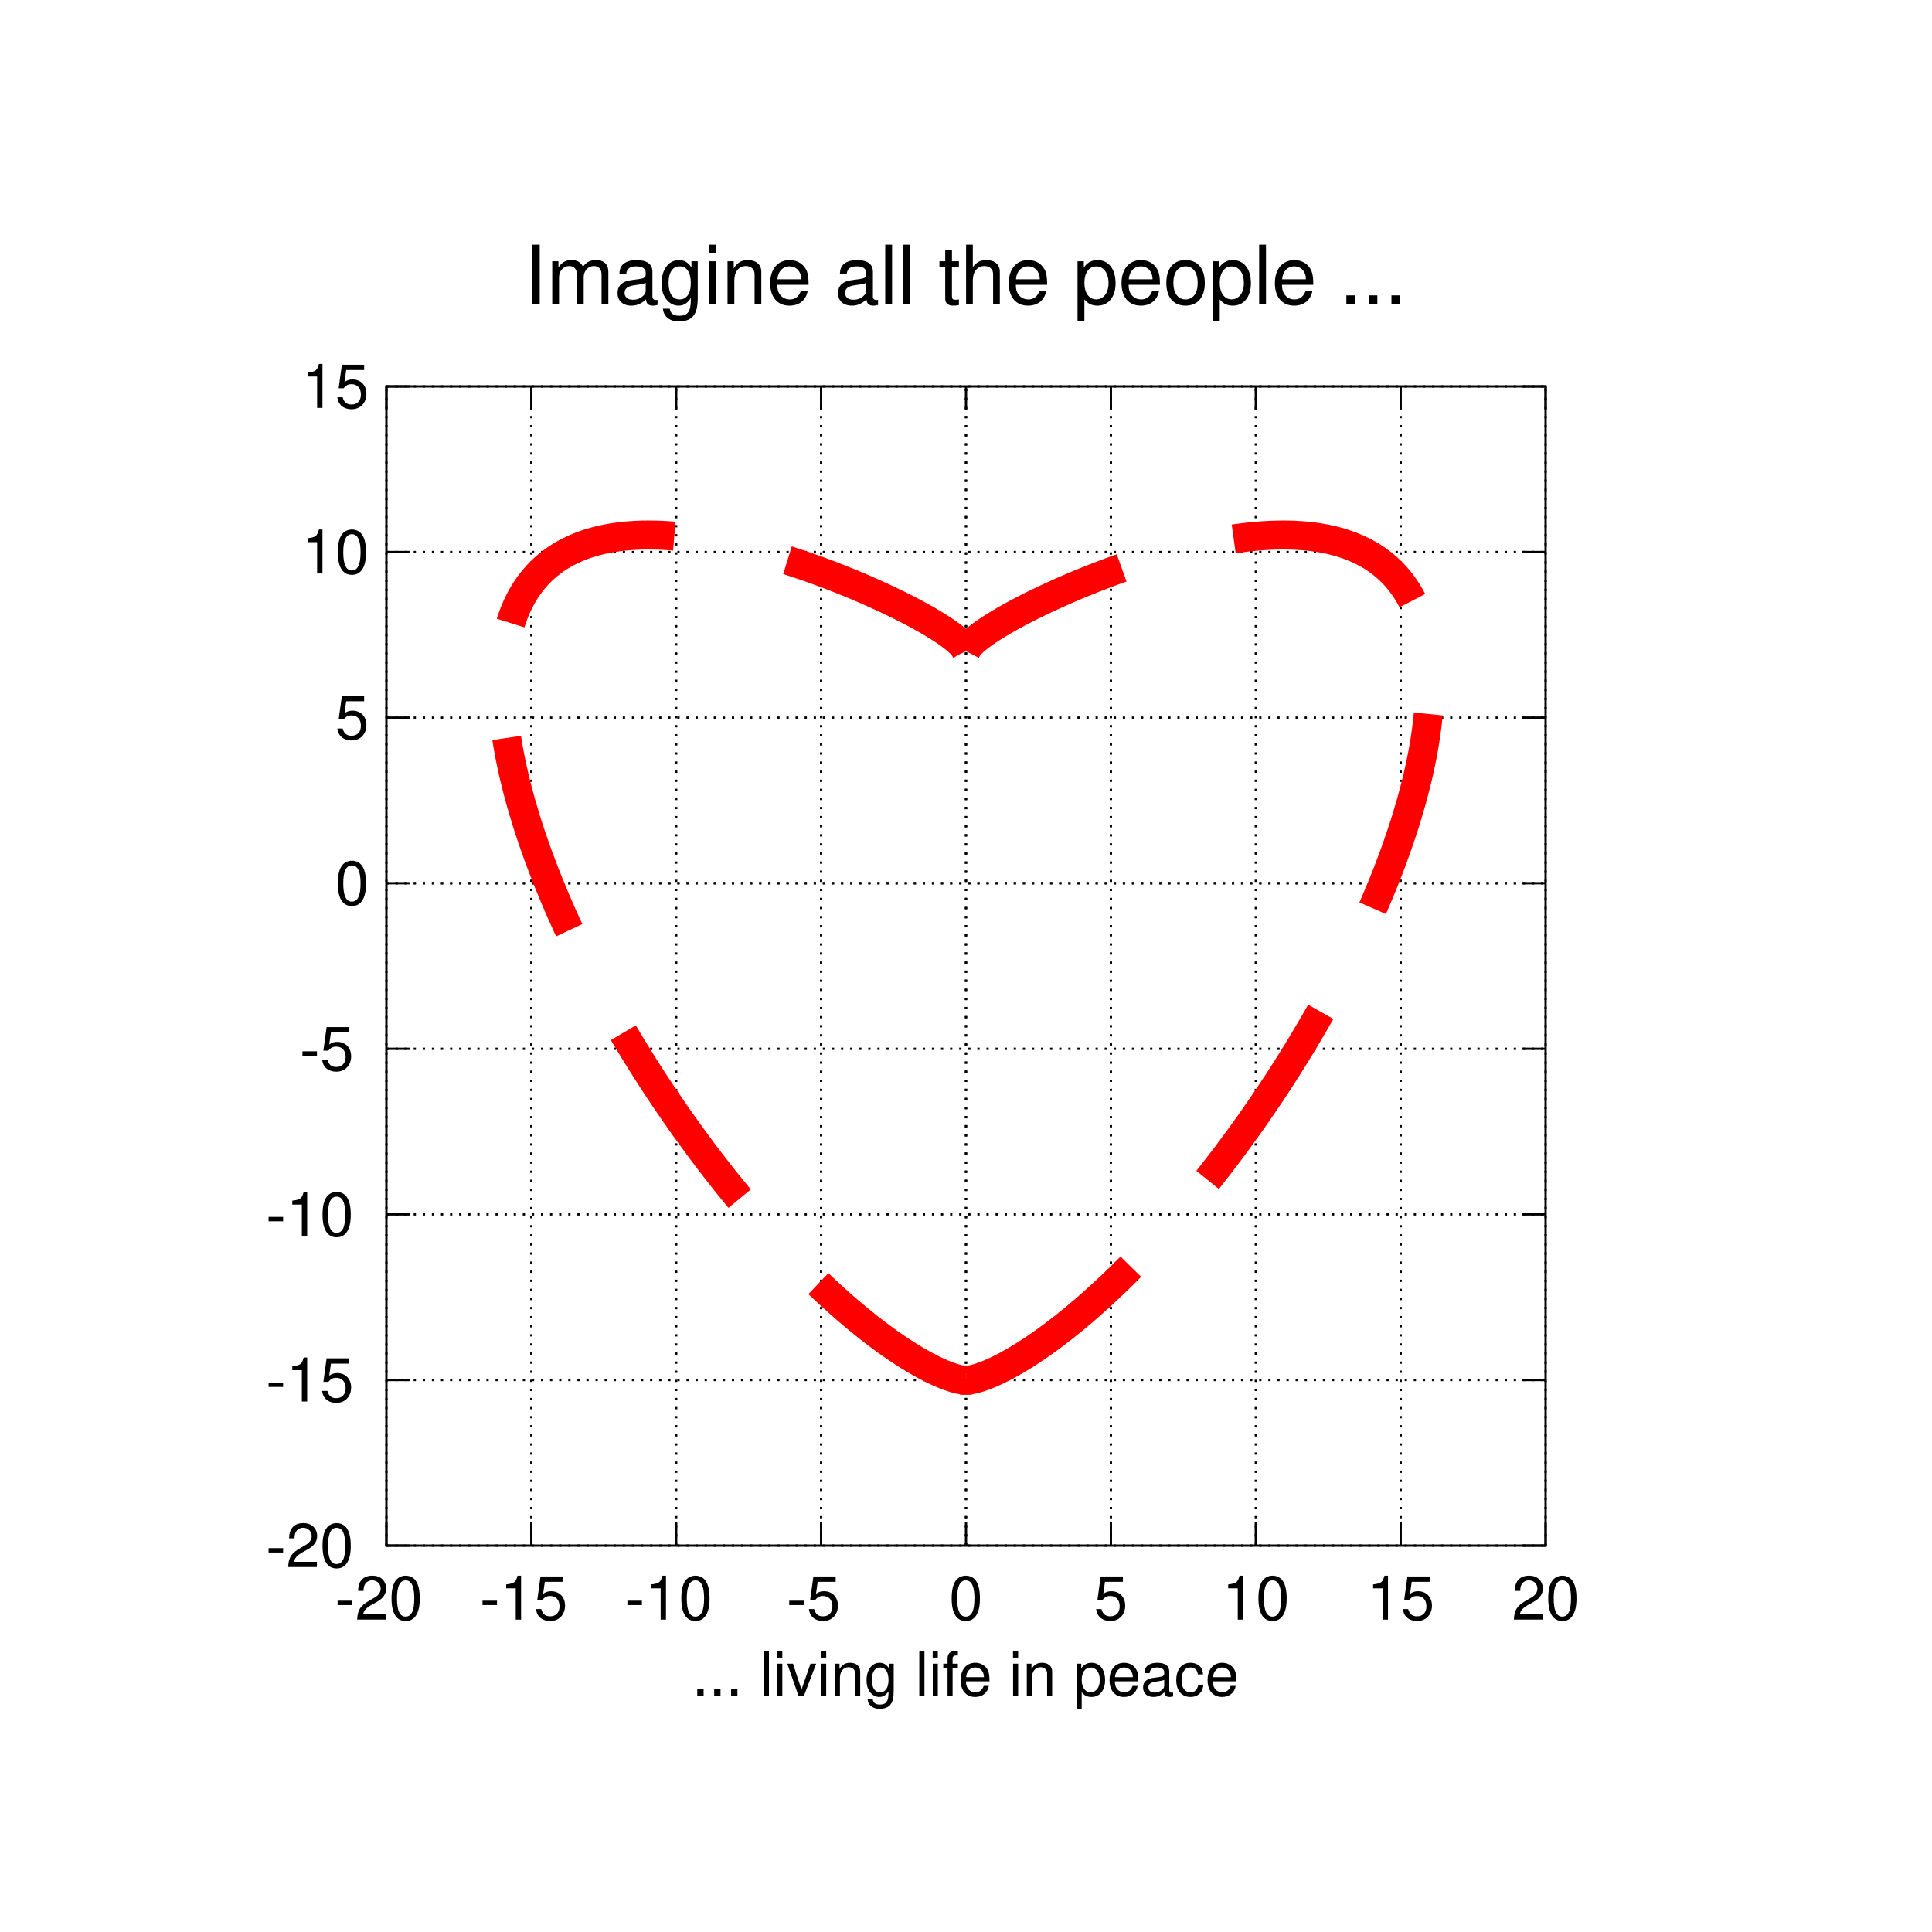
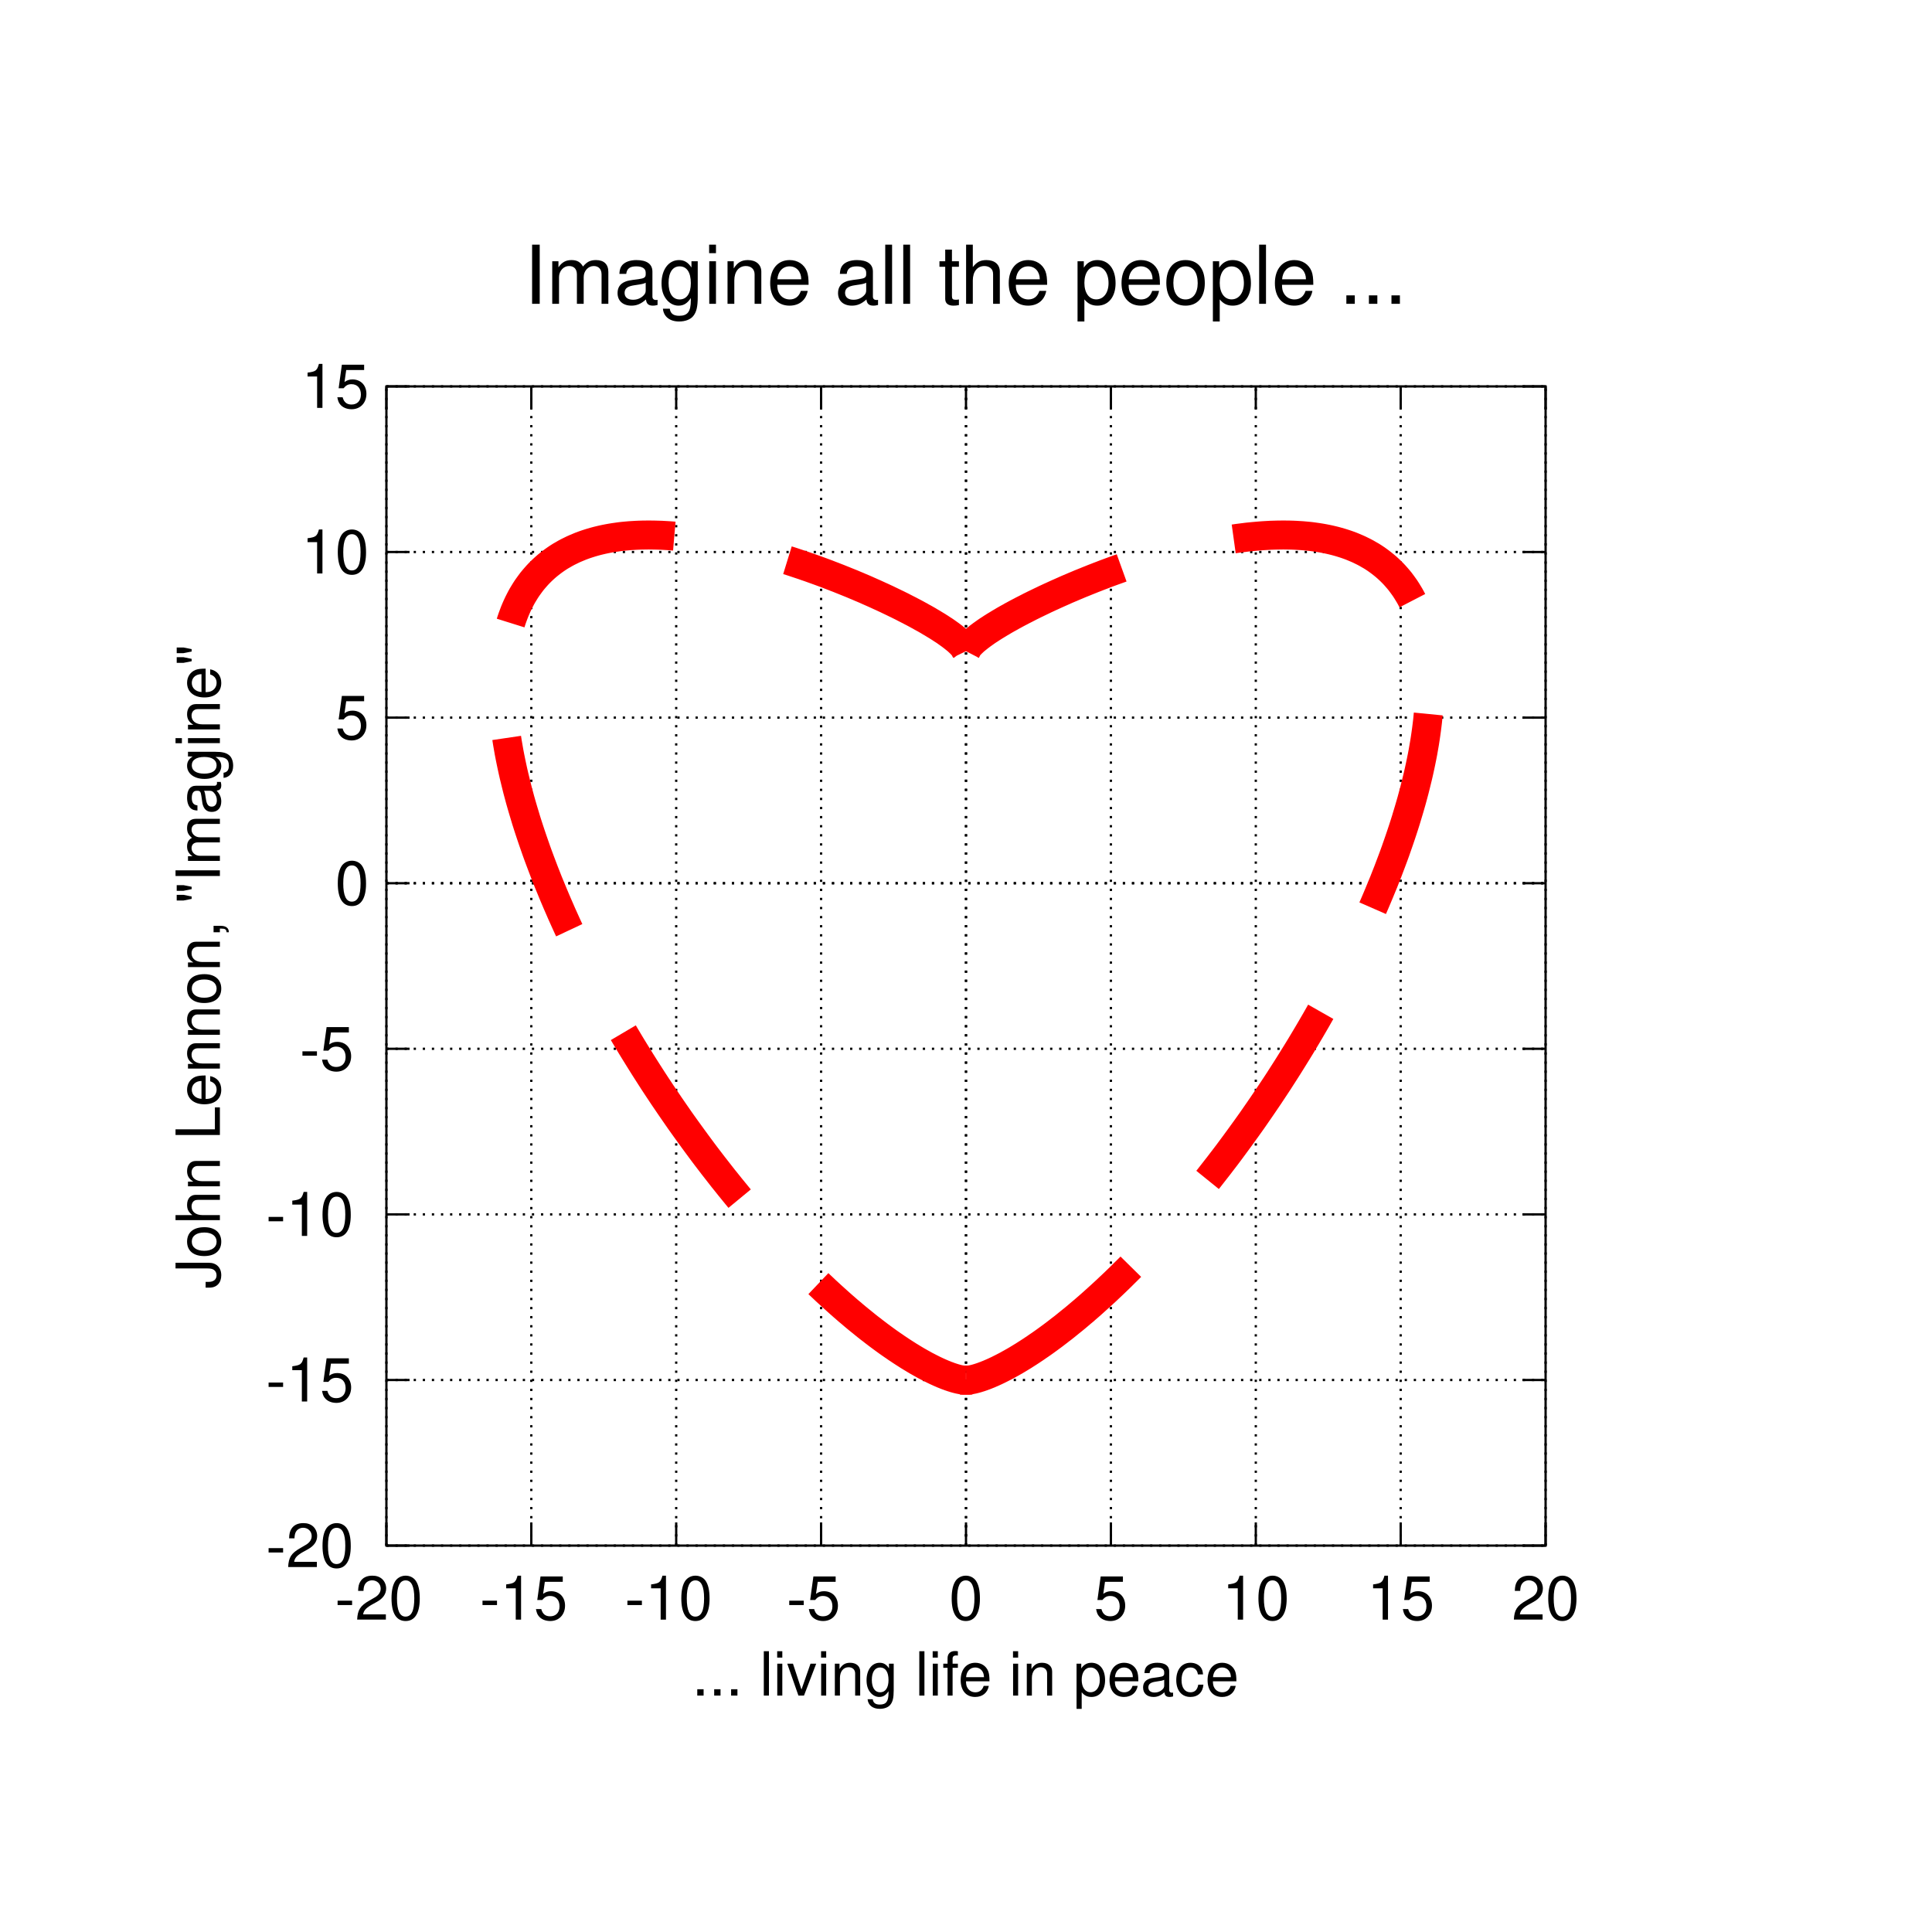
<svg xmlns="http://www.w3.org/2000/svg" version="1.1" baseProfile="full" id="body" width="8in" height="8in" viewBox="0 0 1 1" preserveAspectRatio="none">
  <rect id="background" x="0" y="0" width="1" height="1" stroke="none" fill="white" />
  <g id="content" transform="translate(0,1) scale(1,-1) scale(0.00024414) " xml:space="preserve" stroke="black" stroke-linecap="butt" stroke-linejoin="miter" stroke-miterlimit="10.433" stroke-dasharray="none" stroke-dashoffset="0" stroke-opacity="1" fill="none" fill-rule="evenodd" fill-opacity="1" font-style="normal" font-variant="normal" font-weight="normal" font-stretch="normal" font-size-adjust="none" letter-spacing="normal" word-spacing="normal" text-anchor="start">
    <text transform="translate(1110.9,3451.9) scale(1,-1) scale(8.6016) " font-family="Helvetica,sans-serif" font-size="20px" stroke="none" fill="black">Imagine all the people ...</text>
    <rect x="819.2" y="819.2" width="2457.6" height="2457.6" stroke-width="4.819" />
    <text transform="translate(709.79,662.21) scale(1,-1) scale(6.4512) " font-family="Helvetica,sans-serif" font-size="20px" stroke="none" fill="black">-20</text>
    <line x1="819.2" y1="819.2" x2="819.2" y2="3276.8" stroke-width="4.819" stroke-dasharray="4.819, 14.456" />
    <line x1="819.2" y1="3276.8" x2="819.2" y2="3227.6" stroke-width="4.819" />
    <line x1="819.2" y1="819.2" x2="819.2" y2="868.35" stroke-width="4.819" />
    <text transform="translate(1017,662.21) scale(1,-1) scale(6.4512) " font-family="Helvetica,sans-serif" font-size="20px" stroke="none" fill="black">-15</text>
    <line x1="1126.4" y1="819.2" x2="1126.4" y2="3276.8" stroke-width="4.819" stroke-dasharray="4.819, 14.456" />
    <line x1="1126.4" y1="3276.8" x2="1126.4" y2="3227.6" stroke-width="4.819" />
    <line x1="1126.4" y1="819.2" x2="1126.4" y2="868.35" stroke-width="4.819" />
    <text transform="translate(1324.2,662.21) scale(1,-1) scale(6.4512) " font-family="Helvetica,sans-serif" font-size="20px" stroke="none" fill="black">-10</text>
    <line x1="1433.6" y1="819.2" x2="1433.6" y2="3276.8" stroke-width="4.819" stroke-dasharray="4.819, 14.456" />
    <line x1="1433.6" y1="3276.8" x2="1433.6" y2="3227.6" stroke-width="4.819" />
    <line x1="1433.6" y1="819.2" x2="1433.6" y2="868.35" stroke-width="4.819" />
    <text transform="translate(1667.3,662.21) scale(1,-1) scale(6.4512) " font-family="Helvetica,sans-serif" font-size="20px" stroke="none" fill="black">-5</text>
    <line x1="1740.8" y1="819.2" x2="1740.8" y2="3276.8" stroke-width="4.819" stroke-dasharray="4.819, 14.456" />
    <line x1="1740.8" y1="3276.8" x2="1740.8" y2="3227.6" stroke-width="4.819" />
    <line x1="1740.8" y1="819.2" x2="1740.8" y2="868.35" stroke-width="4.819" />
    <text transform="translate(2012.1,662.21) scale(1,-1) scale(6.4512) " font-family="Helvetica,sans-serif" font-size="20px" stroke="none" fill="black">0</text>
    <line x1="2048" y1="819.2" x2="2048" y2="3276.8" stroke-width="4.819" stroke-dasharray="4.819, 14.456" />
    <line x1="2048" y1="3276.8" x2="2048" y2="3227.6" stroke-width="4.819" />
    <line x1="2048" y1="819.2" x2="2048" y2="868.35" stroke-width="4.819" />
    <text transform="translate(2319.3,662.21) scale(1,-1) scale(6.4512) " font-family="Helvetica,sans-serif" font-size="20px" stroke="none" fill="black">5</text>
    <line x1="2355.2" y1="819.2" x2="2355.2" y2="3276.8" stroke-width="4.819" stroke-dasharray="4.819, 14.456" />
    <line x1="2355.2" y1="3276.8" x2="2355.2" y2="3227.6" stroke-width="4.819" />
    <line x1="2355.2" y1="819.2" x2="2355.2" y2="868.35" stroke-width="4.819" />
    <text transform="translate(2590.7,662.21) scale(1,-1) scale(6.4512) " font-family="Helvetica,sans-serif" font-size="20px" stroke="none" fill="black">10</text>
    <line x1="2662.4" y1="819.2" x2="2662.4" y2="3276.8" stroke-width="4.819" stroke-dasharray="4.819, 14.456" />
    <line x1="2662.4" y1="3276.8" x2="2662.4" y2="3227.6" stroke-width="4.819" />
    <line x1="2662.4" y1="819.2" x2="2662.4" y2="868.35" stroke-width="4.819" />
    <text transform="translate(2897.9,662.21) scale(1,-1) scale(6.4512) " font-family="Helvetica,sans-serif" font-size="20px" stroke="none" fill="black">15</text>
    <line x1="2969.6" y1="819.2" x2="2969.6" y2="3276.8" stroke-width="4.819" stroke-dasharray="4.819, 14.456" />
    <line x1="2969.6" y1="3276.8" x2="2969.6" y2="3227.6" stroke-width="4.819" />
    <line x1="2969.6" y1="819.2" x2="2969.6" y2="868.35" stroke-width="4.819" />
    <text transform="translate(3205.1,662.21) scale(1,-1) scale(6.4512) " font-family="Helvetica,sans-serif" font-size="20px" stroke="none" fill="black">20</text>
    <line x1="3276.8" y1="819.2" x2="3276.8" y2="3276.8" stroke-width="4.819" stroke-dasharray="4.819, 14.456" />
    <line x1="3276.8" y1="3276.8" x2="3276.8" y2="3227.6" stroke-width="4.819" />
    <line x1="3276.8" y1="819.2" x2="3276.8" y2="868.35" stroke-width="4.819" />
    <line x1="2048" y1="819.2" x2="2048" y2="3276.8" stroke-width="4.819" stroke-dasharray="4.819, 14.456" />
    <text transform="translate(563.51,773.65) scale(1,-1) scale(6.4512) " font-family="Helvetica,sans-serif" font-size="20px" stroke="none" fill="black">-20</text>
    <line x1="819.2" y1="819.2" x2="3276.8" y2="819.2" stroke-width="4.819" stroke-dasharray="4.819, 14.456" />
    <line x1="3276.8" y1="819.2" x2="3227.6" y2="819.2" stroke-width="4.819" />
    <line x1="819.2" y1="819.2" x2="868.35" y2="819.2" stroke-width="4.819" />
    <text transform="translate(563.51,1124.7) scale(1,-1) scale(6.4512) " font-family="Helvetica,sans-serif" font-size="20px" stroke="none" fill="black">-15</text>
    <line x1="819.2" y1="1170.3" x2="3276.8" y2="1170.3" stroke-width="4.819" stroke-dasharray="4.819, 14.456" />
    <line x1="3276.8" y1="1170.3" x2="3227.6" y2="1170.3" stroke-width="4.819" />
    <line x1="819.2" y1="1170.3" x2="868.35" y2="1170.3" stroke-width="4.819" />
    <text transform="translate(563.51,1475.8) scale(1,-1) scale(6.4512) " font-family="Helvetica,sans-serif" font-size="20px" stroke="none" fill="black">-10</text>
    <line x1="819.2" y1="1521.4" x2="3276.8" y2="1521.4" stroke-width="4.819" stroke-dasharray="4.819, 14.456" />
    <line x1="3276.8" y1="1521.4" x2="3227.6" y2="1521.4" stroke-width="4.819" />
    <line x1="819.2" y1="1521.4" x2="868.35" y2="1521.4" stroke-width="4.819" />
    <text transform="translate(635.25,1826.9) scale(1,-1) scale(6.4512) " font-family="Helvetica,sans-serif" font-size="20px" stroke="none" fill="black">-5</text>
    <line x1="819.2" y1="1872.5" x2="3276.8" y2="1872.5" stroke-width="4.819" stroke-dasharray="4.819, 14.456" />
    <line x1="3276.8" y1="1872.5" x2="3227.6" y2="1872.5" stroke-width="4.819" />
    <line x1="819.2" y1="1872.5" x2="868.35" y2="1872.5" stroke-width="4.819" />
    <text transform="translate(710.6,2178) scale(1,-1) scale(6.4512) " font-family="Helvetica,sans-serif" font-size="20px" stroke="none" fill="black">0</text>
    <line x1="819.2" y1="2223.5" x2="3276.8" y2="2223.5" stroke-width="4.819" stroke-dasharray="4.819, 14.456" />
    <line x1="3276.8" y1="2223.5" x2="3227.6" y2="2223.5" stroke-width="4.819" />
    <line x1="819.2" y1="2223.5" x2="868.35" y2="2223.5" stroke-width="4.819" />
    <text transform="translate(710.6,2529.1) scale(1,-1) scale(6.4512) " font-family="Helvetica,sans-serif" font-size="20px" stroke="none" fill="black">5</text>
    <line x1="819.2" y1="2574.6" x2="3276.8" y2="2574.6" stroke-width="4.819" stroke-dasharray="4.819, 14.456" />
    <line x1="3276.8" y1="2574.6" x2="3227.6" y2="2574.6" stroke-width="4.819" />
    <line x1="819.2" y1="2574.6" x2="868.35" y2="2574.6" stroke-width="4.819" />
    <text transform="translate(638.86,2880.2) scale(1,-1) scale(6.4512) " font-family="Helvetica,sans-serif" font-size="20px" stroke="none" fill="black">10</text>
    <line x1="819.2" y1="2925.7" x2="3276.8" y2="2925.7" stroke-width="4.819" stroke-dasharray="4.819, 14.456" />
    <line x1="3276.8" y1="2925.7" x2="3227.6" y2="2925.7" stroke-width="4.819" />
    <line x1="819.2" y1="2925.7" x2="868.35" y2="2925.7" stroke-width="4.819" />
    <text transform="translate(638.86,3231.3) scale(1,-1) scale(6.4512) " font-family="Helvetica,sans-serif" font-size="20px" stroke="none" fill="black">15</text>
    <line x1="819.2" y1="3276.8" x2="3276.8" y2="3276.8" stroke-width="4.819" stroke-dasharray="4.819, 14.456" />
    <line x1="3276.8" y1="3276.8" x2="3227.6" y2="3276.8" stroke-width="4.819" />
    <line x1="819.2" y1="3276.8" x2="868.35" y2="3276.8" stroke-width="4.819" />
    <line x1="819.2" y1="2223.5" x2="3276.8" y2="2223.5" stroke-width="4.819" stroke-dasharray="4.819, 14.456" />
    <text transform="translate(1467.1,501.24) scale(1,-1) scale(6.4512) " font-family="Helvetica,sans-serif" font-size="20px" stroke="none" fill="black">... living life in peace</text>
+     <text transform="matrix(0 6.4512 6.4512 0 466.18 1363.9) " font-family="Helvetica,sans-serif" font-size="20px" stroke="none" fill="black">John Lennon, "Imagine"</text>
    <polyline points="2048,1170.3 2048,1170.3 2048,1170.3 2048,1170.3 2048,1170.3 2048,1170.3 2048.1,1170.2 2048.1,1170.2 2048.1,1170.2 2048.2,1170.2 2048.2,1170.2 2048.3,1170.1 2048.4,1170.1 2048.5,1170.1 2048.7,1170.1 2048.8,1170 2049,1170 2049.2,1170 2049.4,1170 2049.7,1170 2049.9,1170 2050.2,1170 2050.6,1170 2050.9,1170 2051.3,1170 2051.8,1170 2052.2,1170 2052.7,1170.1 2053.3,1170.1 2053.9,1170.2 2054.5,1170.2 2055.1,1170.3 2055.9,1170.4 2056.6,1170.5 2057.4,1170.6 2058.2,1170.8 2059.1,1170.9 2060.1,1171.1 2061,1171.3 2062.1,1171.5 2063.2,1171.7 2064.3,1172 2065.5,1172.3 2066.7,1172.6 2068,1172.9 2069.4,1173.3 2070.8,1173.7 2072.3,1174.1 2073.8,1174.6 2075.4,1175.1 2077.1,1175.6 2078.8,1176.2 2080.6,1176.8 2082.4,1177.4 2084.3,1178.1 2086.3,1178.9 2088.4,1179.6 2090.5,1180.4 2092.6,1181.3 2094.9,1182.2 2097.2,1183.1 2099.6,1184.2 2102,1185.2 2104.5,1186.3 2107.1,1187.5 2109.8,1188.7 2112.5,1190 2115.3,1191.3 2118.1,1192.7 2121.1,1194.2 2124.1,1195.7 2127.2,1197.3 2130.3,1198.9 2133.6,1200.6 2136.9,1202.4 2140.2,1204.3 2143.7,1206.2 2147.2,1208.2 2150.8,1210.2 2154.5,1212.4 2158.2,1214.6 2162,1216.9 2165.9,1219.3 2169.9,1221.7 2173.9,1224.3 2178,1226.9 2182.2,1229.6 2186.5,1232.4 2190.8,1235.3 2195.2,1238.2 2199.6,1241.3 2204.2,1244.4 2208.8,1247.6 2213.5,1250.9 2218.2,1254.3 2223,1257.8 2227.9,1261.4 2232.9,1265.1 2237.9,1268.9 2243,1272.8 2248.1,1276.8 2253.4,1280.8 2258.7,1285 2264,1289.3 2269.4,1293.7 2274.9,1298.1 2280.5,1302.7 2286.1,1307.4 2291.7,1312.2 2297.5,1317 2303.2,1322 2309.1,1327.1 2315,1332.3 2320.9,1337.6 2326.9,1343 2333,1348.5 2339.1,1354.1 2345.3,1359.8 2351.5,1365.7 2357.8,1371.6 2364.1,1377.6 2370.5,1383.8 2376.9,1390 2383.3,1396.4 2389.8,1402.8 2396.4,1409.4 2403,1416.1 2409.6,1422.8 2416.2,1429.7 2422.9,1436.7 2429.7,1443.8 2436.4,1451 2443.2,1458.3 2450.1,1465.7 2456.9,1473.2 2463.8,1480.8 2470.8,1488.5 2477.7,1496.3 2484.7,1504.2 2491.7,1512.2 2498.7,1520.3 2505.7,1528.5 2512.8,1536.8 2519.8,1545.1 2526.9,1553.6 2534,1562.2 2541.1,1570.9 2548.2,1579.6 2555.3,1588.5 2562.5,1597.4 2569.6,1606.5 2576.7,1615.6 2583.9,1624.8 2591,1634.1 2598.2,1643.5 2605.3,1652.9 2612.4,1662.5 2619.5,1672.1 2626.6,1681.8 2633.7,1691.6 2640.8,1701.4 2647.9,1711.3 2655,1721.3 2662,1731.4 2669,1741.5 2676,1751.7 2683,1762 2690,1772.3 2696.9,1782.7 2703.8,1793.1 2710.7,1803.6 2717.5,1814.2 2724.3,1824.8 2731.1,1835.5 2737.8,1846.2 2744.5,1857 2751.2,1867.8 2757.8,1878.6 2764.4,1889.6 2770.9,1900.5 2777.4,1911.5 2783.8,1922.5 2790.2,1933.5 2796.5,1944.6 2802.8,1955.7 2809,1966.9 2815.2,1978 2821.3,1989.2 2827.4,2000.4 2833.3,2011.7 2839.3,2022.9 2845.1,2034.2 2850.9,2045.5 2856.6,2056.7 2862.3,2068 2867.9,2079.3 2873.4,2090.6 2878.8,2101.9 2884.2,2113.2 2889.5,2124.5 2894.7,2135.8 2899.8,2147.1 2904.9,2158.4 2909.8,2169.7 2914.7,2180.9 2919.5,2192.2 2924.2,2203.4 2928.8,2214.6 2933.4,2225.7 2937.8,2236.9 2942.2,2248 2946.4,2259.1 2950.6,2270.2 2954.7,2281.2 2958.7,2292.2 2962.5,2303.1 2966.3,2314 2970,2324.9 2973.6,2335.7 2977.1,2346.5 2980.5,2357.2 2983.7,2367.9 2986.9,2378.5 2990,2389.1 2993,2399.6 2995.8,2410 2998.6,2420.4 3001.2,2430.8 3003.7,2441 3006.2,2451.2 3008.5,2461.3 3010.7,2471.4 3012.8,2481.4 3014.8,2491.3 3016.7,2501.1 3018.4,2510.9 3020.1,2520.6 3021.6,2530.2 3023,2539.7 3024.3,2549.1 3025.5,2558.5 3026.6,2567.7 3027.5,2576.9 3028.4,2586 3029.1,2595 3029.7,2603.9 3030.2,2612.7 3030.6,2621.4 3030.9,2630 3031,2638.5 3031,2646.9 3030.9,2655.3 3030.7,2663.5 3030.4,2671.6 3030,2679.6 3029.4,2687.5 3028.8,2695.3 3028,2703 3027.1,2710.6 3026.1,2718 3024.9,2725.4 3023.7,2732.7 3022.3,2739.8 3020.8,2746.8 3019.2,2753.8 3017.5,2760.6 3015.7,2767.3 3013.8,2773.9 3011.8,2780.3 3009.6,2786.7 3007.3,2792.9 3005,2799 3002.5,2805 2999.9,2810.9 2997.2,2816.7 2994.4,2822.3 2991.5,2827.9 2988.5,2833.3 2985.3,2838.6 2982.1,2843.8 2978.8,2848.9 2975.3,2853.8 2971.8,2858.6 2968.2,2863.4 2964.4,2868 2960.6,2872.4 2956.7,2876.8 2952.7,2881 2948.5,2885.2 2944.3,2889.2 2940,2893.1 2935.6,2896.9 2931.1,2900.5 2926.5,2904.1 2921.9,2907.5 2917.1,2910.9 2912.3,2914.1 2907.4,2917.2 2902.3,2920.1 2897.3,2923 2892.1,2925.8 2886.8,2928.4 2881.5,2931 2876.1,2933.4 2870.6,2935.7 2865.1,2938 2859.5,2940.1 2853.8,2942.1 2848,2944 2842.2,2945.8 2836.3,2947.5 2830.4,2949.1 2824.3,2950.6 2818.3,2952 2812.1,2953.3 2805.9,2954.5 2799.7,2955.6 2793.4,2956.6 2787,2957.5 2780.6,2958.4 2774.2,2959.1 2767.7,2959.7 2761.1,2960.3 2754.5,2960.7 2747.9,2961.1 2741.2,2961.4 2734.5,2961.6 2727.7,2961.7 2720.9,2961.8 2714.1,2961.7 2707.3,2961.6 2700.4,2961.4 2693.4,2961.2 2686.5,2960.8 2679.5,2960.4 2672.5,2959.9 2665.5,2959.3 2658.5,2958.7 2651.4,2958 2644.4,2957.3 2637.3,2956.4 2630.2,2955.5 2623.1,2954.6 2616,2953.5 2608.8,2952.5 2601.7,2951.3 2594.6,2950.1 2587.4,2948.9 2580.3,2947.6 2573.2,2946.2 2566,2944.8 2558.9,2943.4 2551.8,2941.9 2544.7,2940.3 2537.5,2938.7 2530.4,2937.1 2523.4,2935.4 2516.3,2933.7 2509.2,2931.9 2502.2,2930.1 2495.2,2928.3 2488.2,2926.4 2481.2,2924.5 2474.2,2922.6 2467.3,2920.6 2460.4,2918.6 2453.5,2916.6 2446.7,2914.5 2439.8,2912.4 2433.1,2910.3 2426.3,2908.2 2419.6,2906.1 2412.9,2903.9 2406.3,2901.7 2399.7,2899.5 2393.1,2897.3 2386.6,2895 2380.1,2892.8 2373.7,2890.5 2367.3,2888.2 2360.9,2885.9 2354.6,2883.6 2348.4,2881.3 2342.2,2879 2336.1,2876.6 2330,2874.3 2323.9,2871.9 2317.9,2869.6 2312,2867.2 2306.2,2864.9 2300.3,2862.5 2294.6,2860.2 2288.9,2857.9 2283.3,2855.5 2277.7,2853.2 2272.2,2850.8 2266.7,2848.5 2261.3,2846.2 2256,2843.8 2250.8,2841.5 2245.6,2839.2 2240.4,2836.9 2235.4,2834.6 2230.4,2832.3 2225.5,2830.1 2220.6,2827.8 2215.8,2825.6 2211.1,2823.3 2206.5,2821.1 2201.9,2818.9 2197.4,2816.7 2193,2814.6 2188.6,2812.4 2184.3,2810.3 2180.1,2808.1 2176,2806 2171.9,2803.9 2167.9,2801.9 2164,2799.8 2160.1,2797.8 2156.3,2795.8 2152.6,2793.8 2149,2791.8 2145.4,2789.9 2142,2787.9 2138.5,2786 2135.2,2784.2 2131.9,2782.3 2128.7,2780.5 2125.6,2778.6 2122.6,2776.8 2119.6,2775.1 2116.7,2773.3 2113.9,2771.6 2111.1,2769.9 2108.4,2768.3 2105.8,2766.6 2103.2,2765 2100.8,2763.4 2098.4,2761.8 2096,2760.3 2093.7,2758.8 2091.5,2757.3 2089.4,2755.8 2087.3,2754.3 2085.3,2752.9 2083.4,2751.5 2081.5,2750.2 2079.7,2748.8 2077.9,2747.5 2076.3,2746.2 2074.6,2745 2073.1,2743.7 2071.6,2742.5 2070.1,2741.3 2068.7,2740.2 2067.4,2739.1 2066.1,2738 2064.9,2736.9 2063.7,2735.8 2062.6,2734.8 2061.6,2733.8 2060.5,2732.8 2059.6,2731.9 2058.7,2731 2057.8,2730.1 2057,2729.2 2056.2,2728.4 2055.5,2727.6 2054.8,2726.8 2054.2,2726 2053.6,2725.3 2053,2724.6 2052.5,2723.9 2052,2723.2 2051.6,2722.6 2051.1,2722 2050.8,2721.4 2050.4,2720.9 2050.1,2720.3 2049.8,2719.8 2049.5,2719.4 2049.3,2718.9 2049.1,2718.5 2048.9,2718.1 2048.7,2717.7 2048.6,2717.3 2048.5,2717 2048.4,2716.7 2048.3,2716.4 2048.2,2716.2 2048.1,2716 2048.1,2715.8 2048.1,2715.6 2048,2715.4 2048,2715.3 2048,2715.2 2048,2715.1 2048,2715.1 2048,2715.1 " stroke="red" stroke-width="61.44" stroke-dasharray="430.08, 245.76" />
    <polyline points="2048,2715.1 2048,2715.1 2048,2715.1 2048,2715.1 2048,2715.2 2048,2715.3 2048,2715.4 2047.9,2715.6 2047.9,2715.8 2047.9,2716 2047.8,2716.2 2047.7,2716.4 2047.6,2716.7 2047.5,2717 2047.4,2717.3 2047.3,2717.7 2047.1,2718.1 2046.9,2718.5 2046.7,2718.9 2046.5,2719.4 2046.2,2719.8 2045.9,2720.3 2045.6,2720.9 2045.2,2721.4 2044.9,2722 2044.4,2722.6 2044,2723.2 2043.5,2723.9 2043,2724.6 2042.4,2725.3 2041.8,2726 2041.2,2726.8 2040.5,2727.6 2039.8,2728.4 2039,2729.2 2038.2,2730.1 2037.3,2731 2036.4,2731.9 2035.5,2732.8 2034.4,2733.8 2033.4,2734.8 2032.3,2735.8 2031.1,2736.9 2029.9,2738 2028.6,2739.1 2027.3,2740.2 2025.9,2741.3 2024.4,2742.5 2022.9,2743.7 2021.4,2745 2019.7,2746.2 2018.1,2747.5 2016.3,2748.8 2014.5,2750.2 2012.6,2751.5 2010.7,2752.9 2008.7,2754.3 2006.6,2755.8 2004.5,2757.3 2002.3,2758.8 2000,2760.3 1997.6,2761.8 1995.2,2763.4 1992.8,2765 1990.2,2766.6 1987.6,2768.3 1984.9,2769.9 1982.1,2771.6 1979.3,2773.3 1976.4,2775.1 1973.4,2776.8 1970.4,2778.6 1967.3,2780.5 1964.1,2782.3 1960.8,2784.2 1957.5,2786 1954,2787.9 1950.6,2789.9 1947,2791.8 1943.4,2793.8 1939.7,2795.8 1935.9,2797.8 1932,2799.8 1928.1,2801.9 1924.1,2803.9 1920,2806 1915.9,2808.1 1911.7,2810.3 1907.4,2812.4 1903,2814.6 1898.6,2816.7 1894.1,2818.9 1889.5,2821.1 1884.9,2823.3 1880.2,2825.6 1875.4,2827.8 1870.5,2830.1 1865.6,2832.3 1860.6,2834.6 1855.6,2836.9 1850.4,2839.2 1845.2,2841.5 1840,2843.8 1834.7,2846.2 1829.3,2848.5 1823.8,2850.8 1818.3,2853.2 1812.7,2855.5 1807.1,2857.9 1801.4,2860.2 1795.7,2862.5 1789.8,2864.9 1784,2867.2 1778.1,2869.6 1772.1,2871.9 1766,2874.3 1759.9,2876.6 1753.8,2879 1747.6,2881.3 1741.4,2883.6 1735.1,2885.9 1728.7,2888.2 1722.3,2890.5 1715.9,2892.8 1709.4,2895 1702.9,2897.3 1696.3,2899.5 1689.7,2901.7 1683.1,2903.9 1676.4,2906.1 1669.7,2908.2 1662.9,2910.3 1656.2,2912.4 1649.3,2914.5 1642.5,2916.6 1635.6,2918.6 1628.7,2920.6 1621.8,2922.6 1614.8,2924.5 1607.8,2926.4 1600.8,2928.3 1593.8,2930.1 1586.8,2931.9 1579.7,2933.7 1572.6,2935.4 1565.6,2937.1 1558.5,2938.7 1551.3,2940.3 1544.2,2941.9 1537.1,2943.4 1530,2944.8 1522.8,2946.2 1515.7,2947.6 1508.6,2948.9 1501.4,2950.1 1494.3,2951.3 1487.2,2952.5 1480,2953.5 1472.9,2954.6 1465.8,2955.5 1458.7,2956.4 1451.6,2957.3 1444.6,2958 1437.5,2958.7 1430.5,2959.3 1423.5,2959.9 1416.5,2960.4 1409.5,2960.8 1402.6,2961.2 1395.6,2961.4 1388.7,2961.6 1381.9,2961.7 1375.1,2961.8 1368.3,2961.7 1361.5,2961.6 1354.8,2961.4 1348.1,2961.1 1341.5,2960.7 1334.9,2960.3 1328.3,2959.7 1321.8,2959.1 1315.4,2958.4 1309,2957.5 1302.6,2956.6 1296.3,2955.6 1290.1,2954.5 1283.9,2953.3 1277.7,2952 1271.7,2950.6 1265.6,2949.1 1259.7,2947.5 1253.8,2945.8 1248,2944 1242.2,2942.1 1236.5,2940.1 1230.9,2938 1225.4,2935.7 1219.9,2933.4 1214.5,2931 1209.2,2928.4 1203.9,2925.8 1198.7,2923 1193.7,2920.1 1188.6,2917.2 1183.7,2914.1 1178.9,2910.9 1174.1,2907.5 1169.5,2904.1 1164.9,2900.5 1160.4,2896.9 1156,2893.1 1151.7,2889.2 1147.5,2885.2 1143.3,2881 1139.3,2876.8 1135.4,2872.4 1131.6,2868 1127.8,2863.4 1124.2,2858.6 1120.7,2853.8 1117.2,2848.9 1113.9,2843.8 1110.7,2838.6 1107.5,2833.3 1104.5,2827.9 1101.6,2822.3 1098.8,2816.7 1096.1,2810.9 1093.5,2805 1091,2799 1088.7,2792.9 1086.4,2786.7 1084.2,2780.3 1082.2,2773.9 1080.3,2767.3 1078.5,2760.6 1076.8,2753.8 1075.2,2746.8 1073.7,2739.8 1072.3,2732.7 1071.1,2725.4 1069.9,2718 1068.9,2710.6 1068,2703 1067.2,2695.3 1066.6,2687.5 1066,2679.6 1065.6,2671.6 1065.3,2663.5 1065.1,2655.3 1065,2646.9 1065,2638.5 1065.1,2630 1065.4,2621.4 1065.8,2612.7 1066.3,2603.9 1066.9,2595 1067.6,2586 1068.5,2576.9 1069.4,2567.7 1070.5,2558.5 1071.7,2549.1 1073,2539.7 1074.4,2530.2 1075.9,2520.6 1077.6,2510.9 1079.3,2501.1 1081.2,2491.3 1083.2,2481.4 1085.3,2471.4 1087.5,2461.3 1089.8,2451.2 1092.3,2441 1094.8,2430.8 1097.4,2420.4 1100.2,2410 1103,2399.6 1106,2389.1 1109.1,2378.5 1112.3,2367.9 1115.5,2357.2 1118.9,2346.5 1122.4,2335.7 1126,2324.9 1129.7,2314 1133.5,2303.1 1137.3,2292.2 1141.3,2281.2 1145.4,2270.2 1149.6,2259.1 1153.8,2248 1158.2,2236.9 1162.6,2225.7 1167.2,2214.6 1171.8,2203.4 1176.5,2192.2 1181.3,2180.9 1186.2,2169.7 1191.1,2158.4 1196.2,2147.1 1201.3,2135.8 1206.5,2124.5 1211.8,2113.2 1217.2,2101.9 1222.6,2090.6 1228.1,2079.3 1233.7,2068 1239.4,2056.7 1245.1,2045.5 1250.9,2034.2 1256.7,2022.9 1262.7,2011.7 1268.6,2000.4 1274.7,1989.2 1280.8,1978 1287,1966.9 1293.2,1955.7 1299.5,1944.6 1305.8,1933.5 1312.2,1922.5 1318.6,1911.5 1325.1,1900.5 1331.6,1889.6 1338.2,1878.6 1344.8,1867.8 1351.5,1857 1358.2,1846.2 1364.9,1835.5 1371.7,1824.8 1378.5,1814.2 1385.3,1803.6 1392.2,1793.1 1399.1,1782.7 1406,1772.3 1413,1762 1420,1751.7 1427,1741.5 1434,1731.4 1441,1721.3 1448.1,1711.3 1455.2,1701.4 1462.3,1691.6 1469.4,1681.8 1476.5,1672.1 1483.6,1662.5 1490.7,1652.9 1497.8,1643.5 1505,1634.1 1512.1,1624.8 1519.3,1615.6 1526.4,1606.5 1533.5,1597.4 1540.7,1588.5 1547.8,1579.6 1554.9,1570.9 1562,1562.2 1569.1,1553.6 1576.2,1545.1 1583.2,1536.8 1590.3,1528.5 1597.3,1520.3 1604.3,1512.2 1611.3,1504.2 1618.3,1496.3 1625.2,1488.5 1632.2,1480.8 1639.1,1473.2 1645.9,1465.7 1652.8,1458.3 1659.6,1451 1666.3,1443.8 1673.1,1436.7 1679.8,1429.7 1686.4,1422.8 1693,1416.1 1699.6,1409.4 1706.2,1402.8 1712.7,1396.4 1719.1,1390 1725.5,1383.8 1731.9,1377.6 1738.2,1371.6 1744.5,1365.7 1750.7,1359.8 1756.9,1354.1 1763,1348.5 1769.1,1343 1775.1,1337.6 1781,1332.3 1786.9,1327.1 1792.8,1322 1798.5,1317 1804.3,1312.2 1809.9,1307.4 1815.5,1302.7 1821.1,1298.1 1826.6,1293.7 1832,1289.3 1837.3,1285 1842.6,1280.8 1847.9,1276.8 1853,1272.8 1858.1,1268.9 1863.1,1265.1 1868.1,1261.4 1873,1257.8 1877.8,1254.3 1882.5,1250.9 1887.2,1247.6 1891.8,1244.4 1896.4,1241.3 1900.8,1238.2 1905.2,1235.3 1909.5,1232.4 1913.8,1229.6 1918,1226.9 1922.1,1224.3 1926.1,1221.7 1930.1,1219.3 1934,1216.9 1937.8,1214.6 1941.5,1212.4 1945.2,1210.2 1948.8,1208.2 1952.3,1206.2 1955.8,1204.3 1959.1,1202.4 1962.4,1200.6 1965.7,1198.9 1968.8,1197.3 1971.9,1195.7 1974.9,1194.2 1977.9,1192.7 1980.7,1191.3 1983.5,1190 1986.2,1188.7 1988.9,1187.5 1991.5,1186.3 1994,1185.2 1996.4,1184.2 1998.8,1183.1 2001.1,1182.2 2003.4,1181.3 2005.5,1180.4 2007.6,1179.6 2009.7,1178.9 2011.7,1178.1 2013.6,1177.4 2015.4,1176.8 2017.2,1176.2 2018.9,1175.6 2020.6,1175.1 2022.2,1174.6 2023.7,1174.1 2025.2,1173.7 2026.6,1173.3 2028,1172.9 2029.3,1172.6 2030.5,1172.3 2031.7,1172 2032.8,1171.7 2033.9,1171.5 2035,1171.3 2035.9,1171.1 2036.9,1170.9 2037.8,1170.8 2038.6,1170.6 2039.4,1170.5 2040.1,1170.4 2040.9,1170.3 2041.5,1170.2 2042.1,1170.2 2042.7,1170.1 2043.3,1170.1 2043.8,1170 2044.2,1170 2044.7,1170 2045.1,1170 2045.4,1170 2045.8,1170 2046.1,1170 2046.3,1170 2046.6,1170 2046.8,1170 2047,1170 2047.2,1170 2047.3,1170.1 2047.5,1170.1 2047.6,1170.1 2047.7,1170.1 2047.8,1170.2 2047.8,1170.2 2047.9,1170.2 2047.9,1170.2 2047.9,1170.2 2048,1170.3 2048,1170.3 2048,1170.3 2048,1170.3 2048,1170.3 " stroke="red" stroke-width="61.44" stroke-dasharray="430.08, 245.76" />
    <line x1="2048" y1="1170.3" x2="2048" y2="1170.3" stroke="red" stroke-width="61.44" stroke-dasharray="430.08, 245.76" />
  </g>
</svg>
